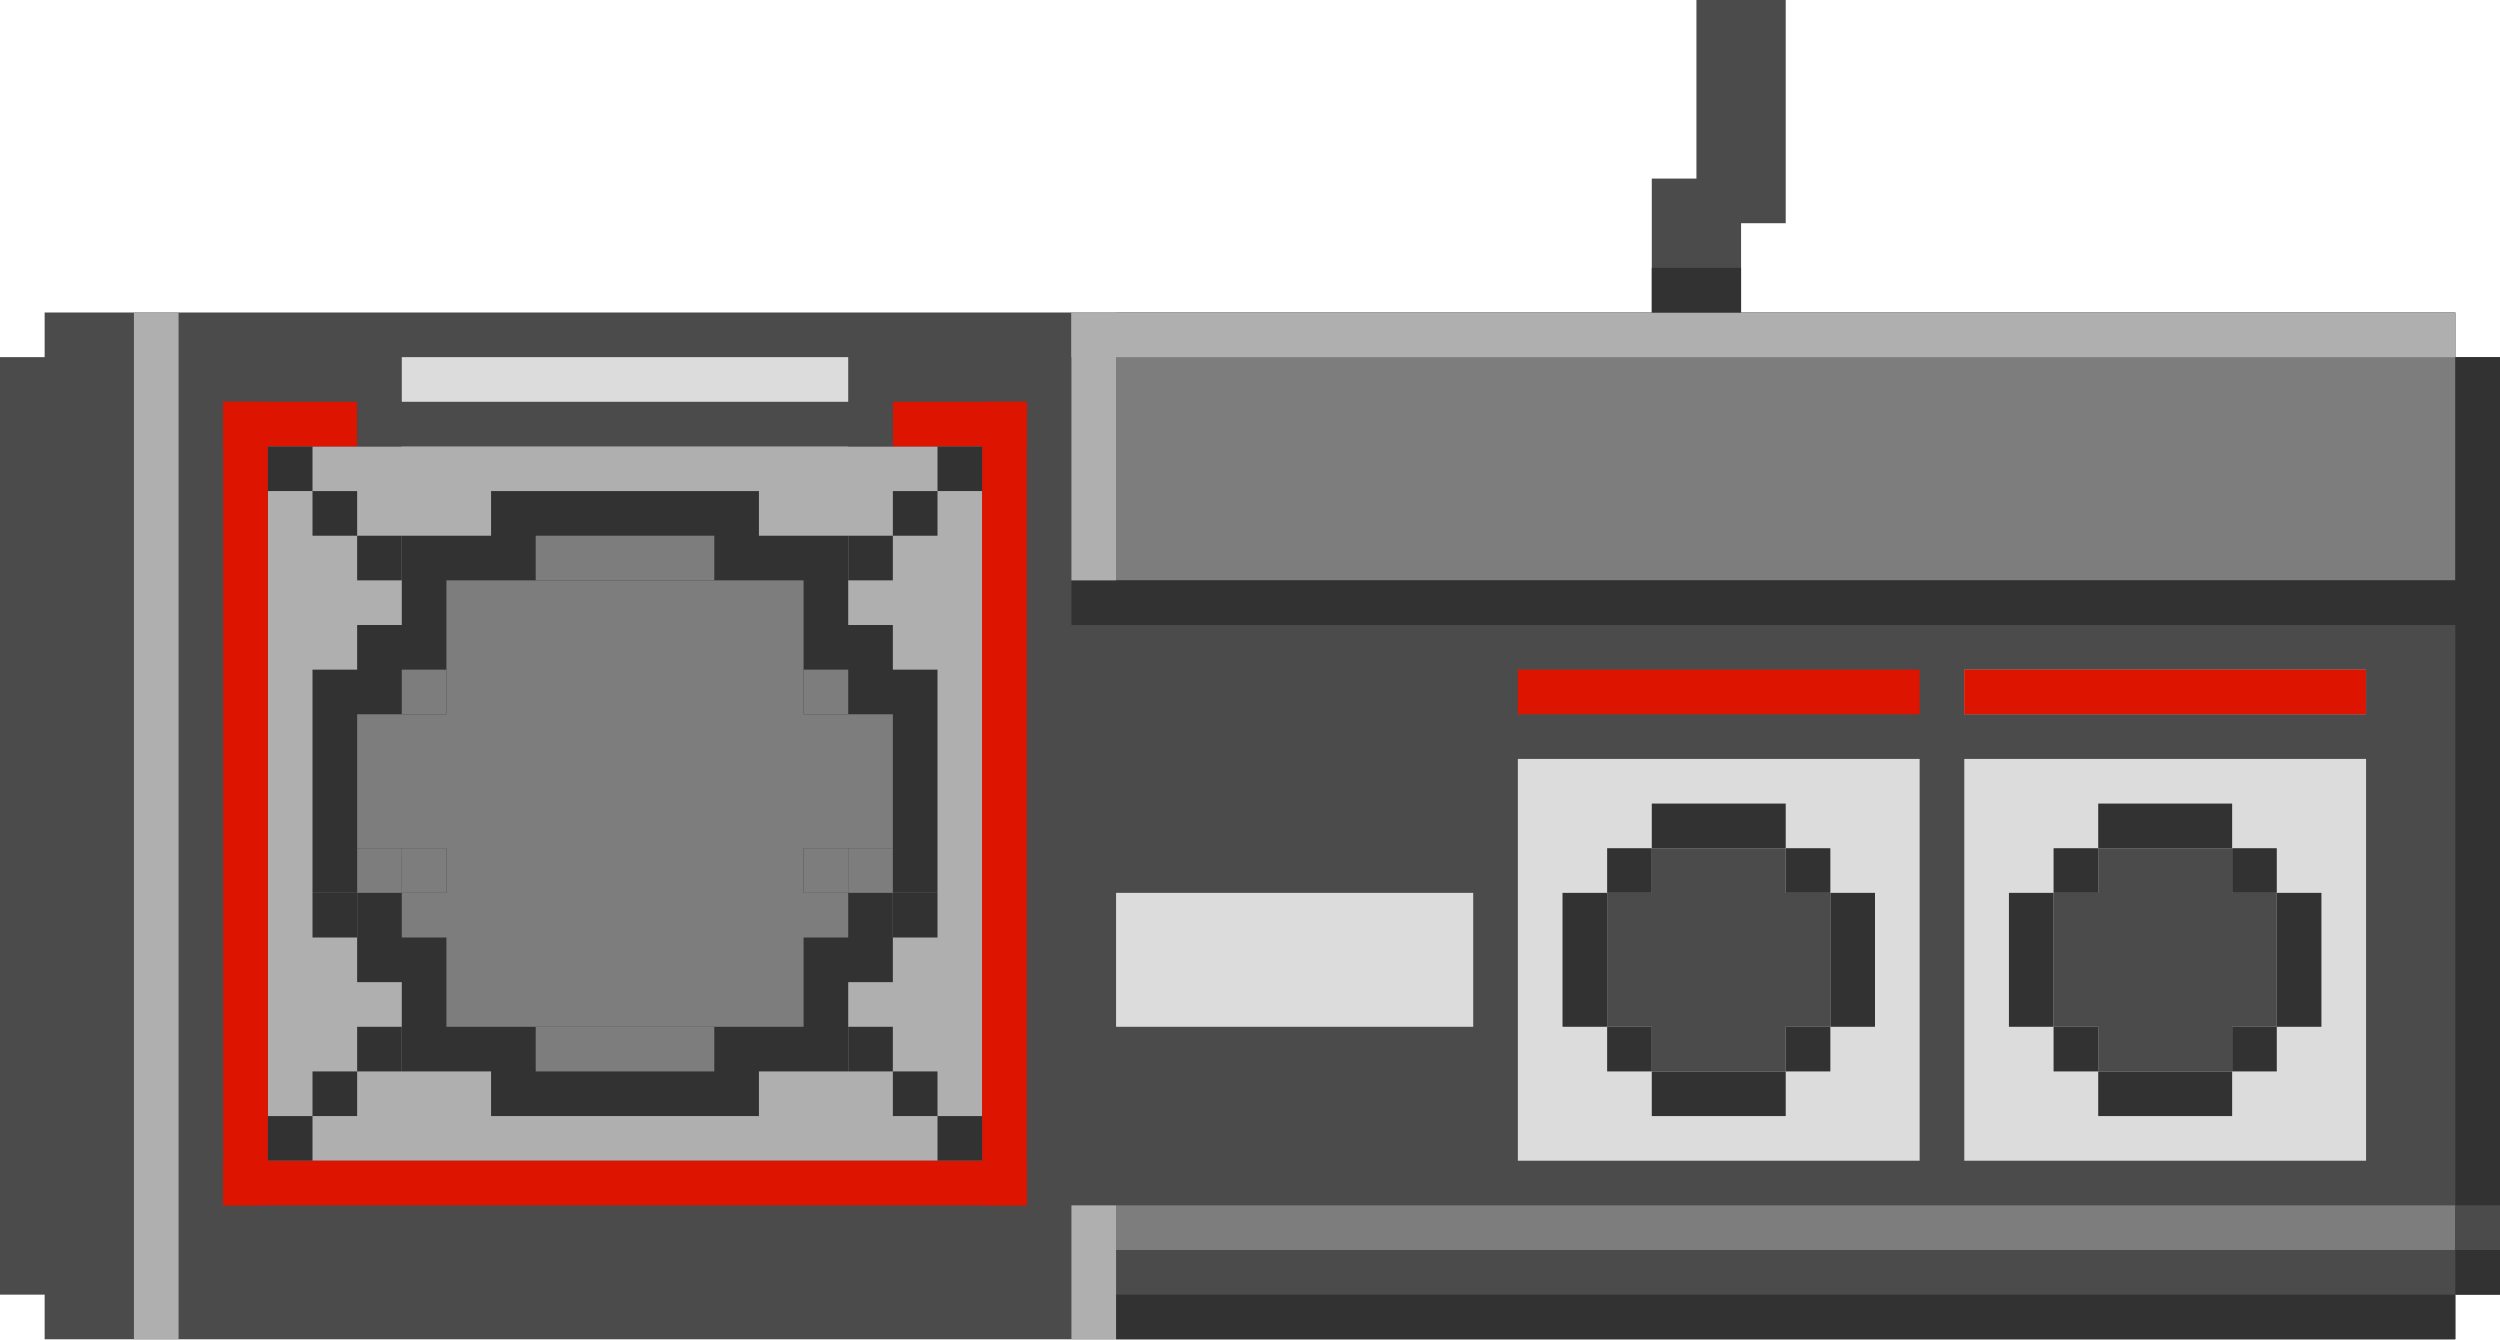
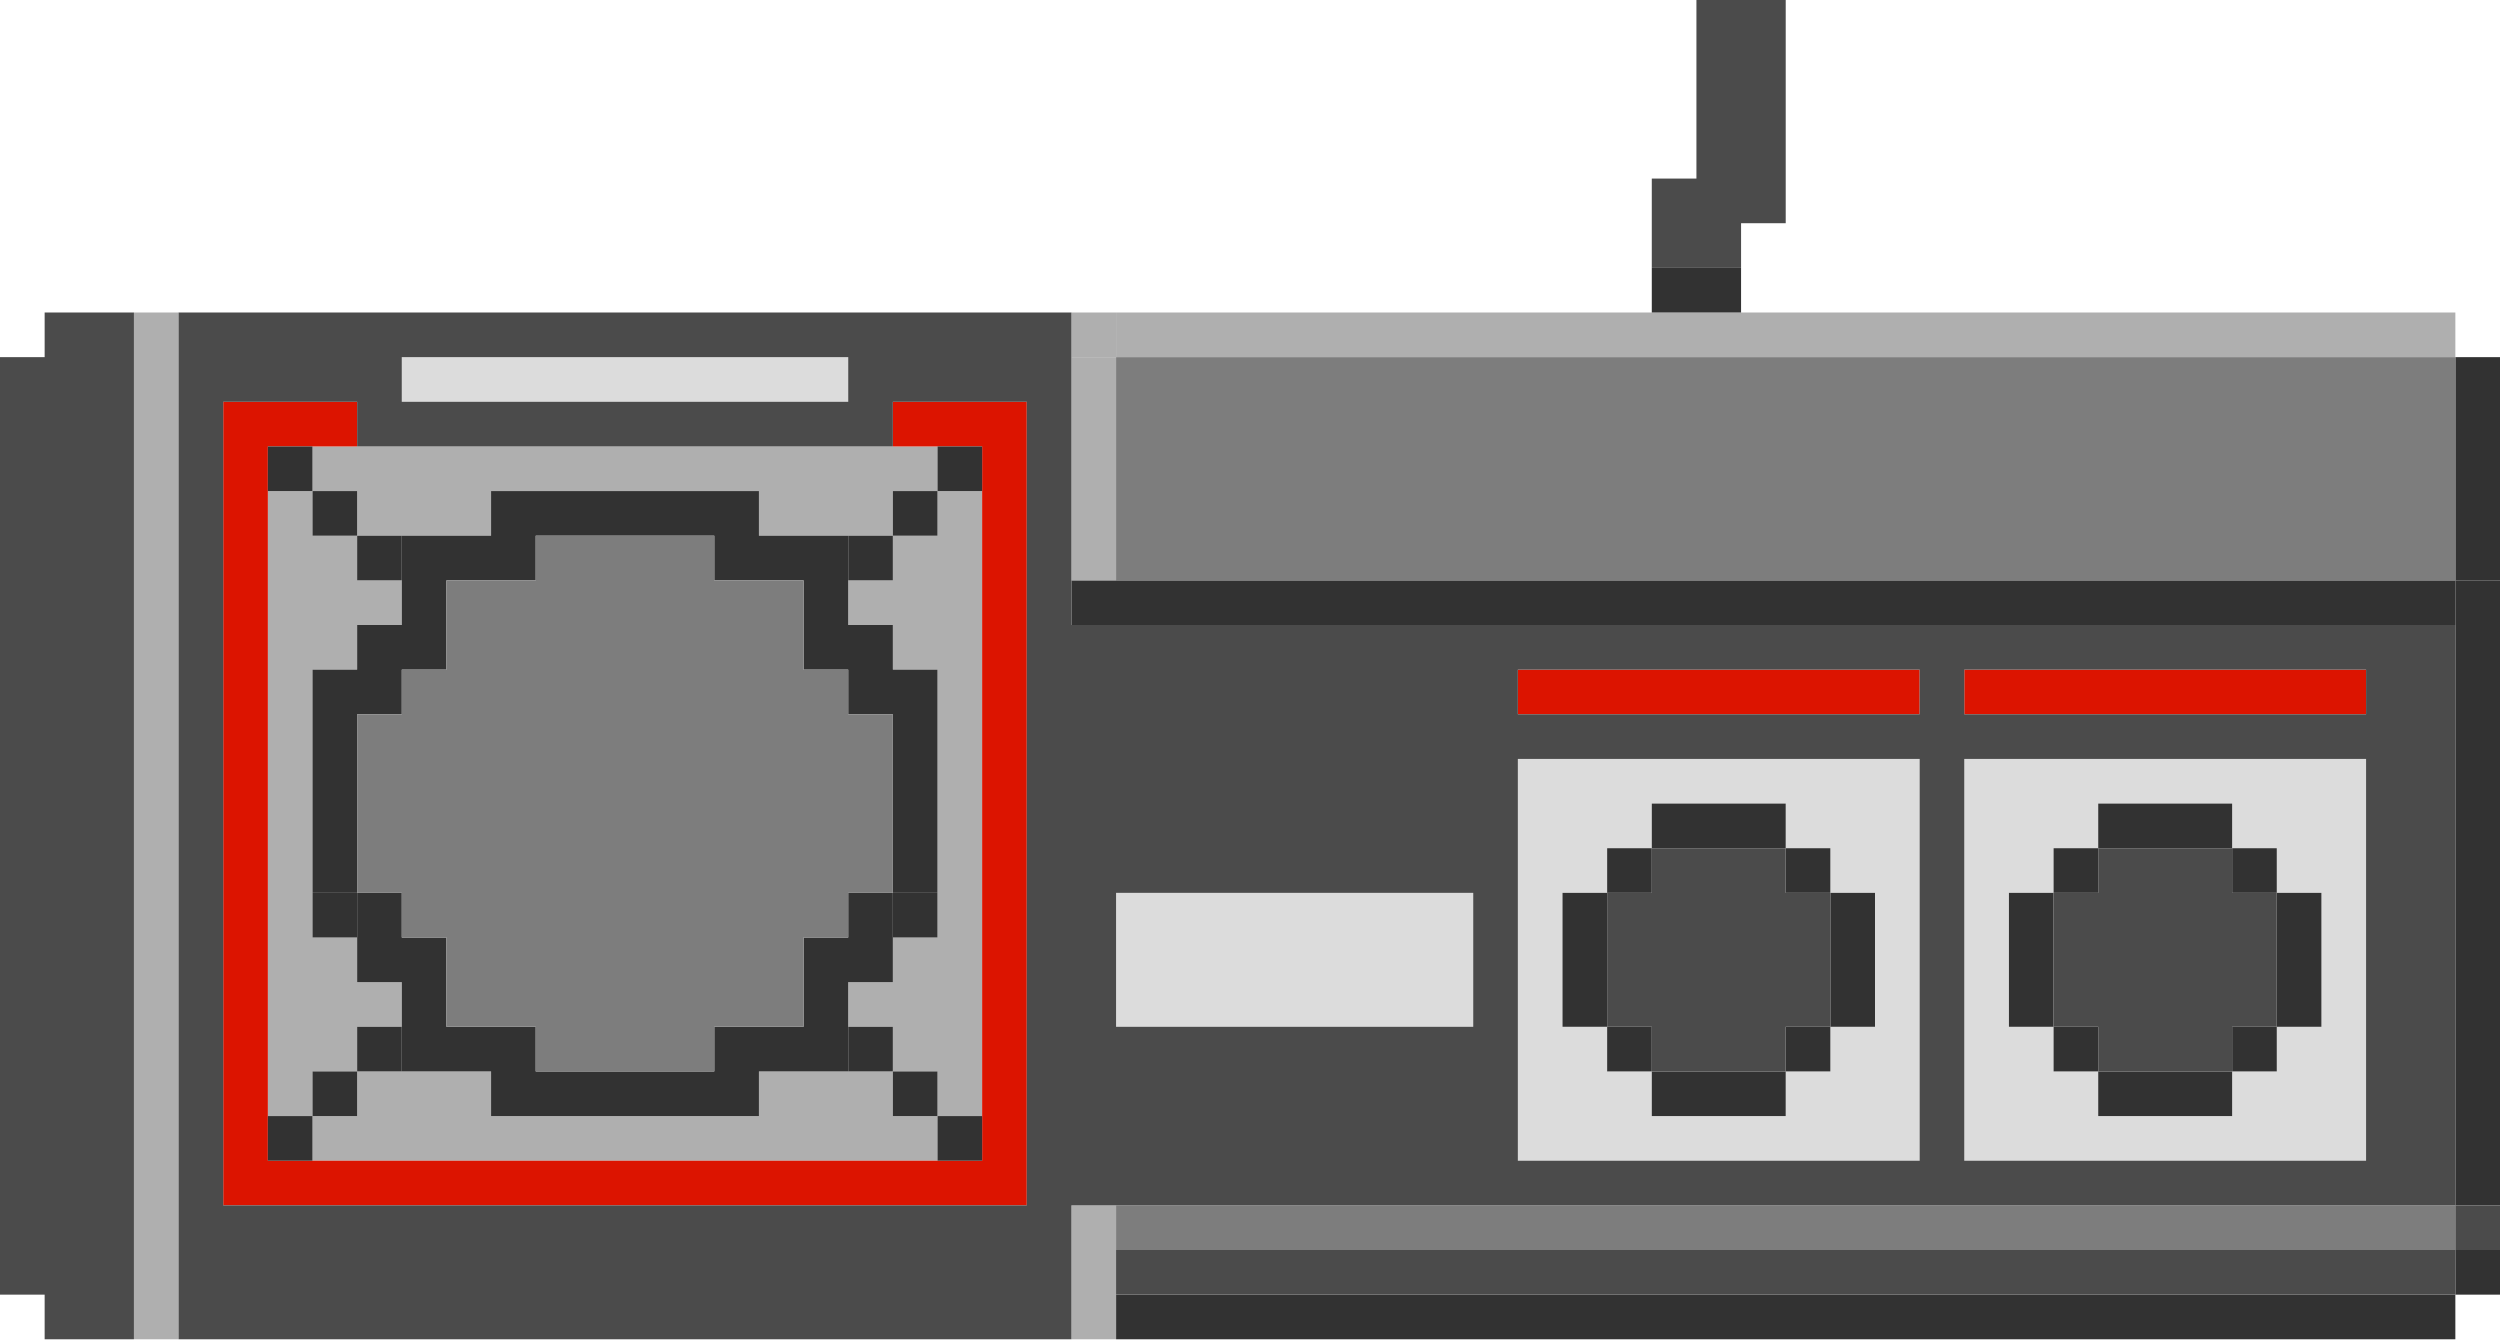
- <svg xmlns="http://www.w3.org/2000/svg" viewBox="0 0 560 300">
-   <g id="Ebene_2" data-name="Ebene 2">
-     <g id="Ebene_4" data-name="Ebene 4">
-       <polygon fill="#4b4b4b" points="550 70 10 70 10 80 0 80 0 290 10 290 10 300 550 300 550 290 560 290 560 80 550 80 550 70" />
-       <rect fill="#afafaf" x="60" y="100" width="160" height="160" />
-       <rect fill="#dcdcdc" x="340" y="170" width="90" height="90" />
-       <rect fill="#dc1400" x="340" y="150" width="90" height="10" />
-       <rect fill="#afafaf" x="440" y="150" width="90" height="10" />
-       <polygon fill="#4b4b4b" points="400 200 400 190 390 190 380 190 370 190 370 200 360 200 360 210 360 220 360 230 370 230 370 240 380 240 390 240 400 240 400 230 410 230 410 220 410 210 410 200 400 200" />
-       <rect fill="#dcdcdc" x="440" y="170" width="90" height="90" />
-       <rect fill="#dc1400" x="440" y="150" width="90" height="10" />
-       <polygon fill="#4b4b4b" points="500 200 500 190 490 190 480 190 470 190 470 200 460 200 460 210 460 220 460 230 470 230 470 240 480 240 490 240 500 240 500 230 510 230 510 220 510 210 510 200 500 200" />
-       <polygon fill="#323232" points="200 150 200 140 190 140 190 120 170 120 170 110 160 110 120 110 110 110 110 120 90 120 90 140 80 140 80 150 70 150 70 200 80 200 80 220 90 220 90 240 110 240 110 250 120 250 160 250 170 250 170 240 190 240 190 220 200 220 200 200 210 200 210 150 200 150" />
-       <rect fill="#dcdcdc" x="250" y="200" width="80" height="30" />
-       <rect fill="#7d7d7d" x="250" y="70" width="300" height="60" />
-       <rect fill="#afafaf" x="240" y="70" width="310" height="10" />
-       <rect fill="#323232" x="240" y="130" width="320" height="10" />
-       <rect fill="#323232" x="250" y="290" width="300" height="10" />
-       <rect fill="#afafaf" x="240" y="70" width="10" height="60" />
-       <rect fill="#afafaf" x="30" y="70" width="10" height="230" />
-       <rect fill="#dc1400" x="50" y="90" width="10" height="180" />
-       <rect fill="#dc1400" x="220" y="90" width="10" height="180" />
-       <rect fill="#dc1400" x="135" y="175" width="10" height="180" transform="translate(-125 405) rotate(-90)" />
-       <rect fill="#dc1400" x="210" y="80" width="10" height="30" transform="translate(120 310) rotate(-90)" />
-       <rect fill="#dc1400" x="60" y="80" width="10" height="30" transform="translate(-30 160) rotate(-90)" />
-       <rect fill="#dcdcdc" x="90" y="80" width="100" height="10" />
-       <rect fill="#4b4b4b" x="80" y="90" width="10" height="10" />
-       <rect fill="#4b4b4b" x="190" y="90" width="10" height="10" />
-       <rect fill="#323232" x="60" y="250" width="10" height="10" />
-       <rect fill="#323232" x="70" y="240" width="10" height="10" />
-       <rect fill="#323232" x="80" y="230" width="10" height="10" />
-       <rect fill="#323232" x="60" y="100" width="10" height="10" />
-       <rect fill="#323232" x="70" y="110" width="10" height="10" />
-       <rect fill="#323232" x="80" y="120" width="10" height="10" />
-       <rect fill="#323232" x="210" y="100" width="10" height="10" />
-       <rect fill="#323232" x="200" y="110" width="10" height="10" />
-       <rect fill="#323232" x="190" y="120" width="10" height="10" />
-       <rect fill="#323232" x="210" y="250" width="10" height="10" />
-       <rect fill="#323232" x="200" y="240" width="10" height="10" />
-       <rect fill="#323232" x="190" y="230" width="10" height="10" />
-       <rect fill="#7d7d7d" x="250" y="270" width="310" height="10" />
-       <rect fill="#afafaf" x="240" y="270" width="10" height="30" />
-       <rect fill="#323232" x="550" y="80" width="10" height="210" />
-       <rect fill="#7d7d7d" x="100" y="130" width="80" height="100" />
-       <rect fill="#7d7d7d" x="80" y="160" width="120" height="30" />
-       <rect fill="#7d7d7d" x="90" y="150" width="10" height="10" />
-       <rect fill="#7d7d7d" x="180" y="150" width="10" height="10" />
-       <rect fill="#7d7d7d" x="180" y="190" width="10" height="10" />
-       <rect fill="#7d7d7d" x="90" y="190" width="10" height="10" />
-       <rect fill="#323232" x="70" y="200" width="10" height="10" />
-       <rect fill="#323232" x="200" y="200" width="10" height="10" />
-       <rect fill="#7d7d7d" x="80" y="190" width="10" height="10" />
-       <rect fill="#7d7d7d" x="190" y="190" width="10" height="10" />
-       <rect fill="#7d7d7d" x="90" y="200" width="100" height="10" />
-       <rect fill="#7d7d7d" x="120" y="120" width="40" height="10" />
-       <rect fill="#7d7d7d" x="120" y="230" width="40" height="10" />
-       <rect fill="#323232" x="370" y="180" width="30" height="10" />
-       <rect fill="#323232" x="410" y="200" width="10" height="30" />
-       <rect fill="#323232" x="370" y="240" width="30" height="10" />
-       <rect fill="#323232" x="350" y="200" width="10" height="30" />
-       <rect fill="#323232" x="360" y="190" width="10" height="10" />
-       <rect fill="#323232" x="400" y="190" width="10" height="10" />
-       <rect fill="#323232" x="400" y="230" width="10" height="10" />
-       <rect fill="#323232" x="360" y="230" width="10" height="10" />
-       <rect fill="#323232" x="470" y="180" width="30" height="10" />
-       <rect fill="#323232" x="470" y="240" width="30" height="10" />
-       <rect fill="#323232" x="510" y="200" width="10" height="30" />
-       <rect fill="#323232" x="450" y="200" width="10" height="30" />
-       <rect fill="#323232" x="460" y="190" width="10" height="10" />
-       <rect fill="#323232" x="500" y="190" width="10" height="10" />
-       <rect fill="#323232" x="500" y="230" width="10" height="10" />
-       <rect fill="#323232" x="460" y="230" width="10" height="10" />
-       <rect fill="#4b4b4b" x="550" y="270" width="10" height="10" />
-       <polygon fill="#4b4b4b" points="380 0 380 20 380 40 370 40 370 70 390 70 390 50 400 50 400 20 400 0 380 0" />
-       <rect fill="#323232" x="370" y="60" width="20" height="10" />
-     </g>
-   </g>
+ <svg xmlns="http://www.w3.org/2000/svg" version="1.1" id="Ebene_1" x="0px" y="0px" style="enable-background:new 0 0 560 300;">
+   <polygon fill="#AFAFAF" points="200 250 200 240 190 240 170 240 170 250 160 250 120 250 110 250 110 240 90 240 80 240 80 250 70 250 70 260 210 260 210 250" />
+   <polygon fill="#AFAFAF" points="70 240 80 240 80 230 90 230 90 220 80 220 80 210 70 210 70 200 70 150 80 150 80 140 90 140 90 130 80 130 80 120 70 120 70 110 60 110 60 250 70 250" />
+   <polygon fill="#AFAFAF" points="80 110 80 120 90 120 110 120 110 110 120 110 160 110 170 110 170 120 190 120 200 120 200 110 210 110 210 100 200 100 190 100 90 100 80 100 70 100 70 110" />
+   <polygon fill="#AFAFAF" points="210 120 200 120 200 130 190 130 190 140 200 140 200 150 210 150 210 200 210 210 200 210 200 220 190 220 190 230 200 230 200 240 210 240 210 250 220 250 220 110 210 110" />
+   <path fill="#DCDCDC" d="M 430 170 L 340 170 L 340 260 L 430 260 L 430 170 Z M 420 230 L 410 230 L 410 240 L 400 240 L 400 250 L 370 250 L 370 240 L 360 240 L 360 230 L 350 230 L 350 200 L 360 200 L 360 190 L 370 190 L 370 180 L 400 180 L 400 190 L 410 190 L 410 200 L 420 200 L 420 230 Z" />
+   <path fill="#DCDCDC" d="M 530 170 L 440 170 L 440 260 L 530 260 L 530 170 Z M 520 230 L 510 230 L 510 240 L 500 240 L 500 250 L 470 250 L 470 240 L 460 240 L 460 230 L 450 230 L 450 200 L 460 200 L 460 190 L 470 190 L 470 180 L 500 180 L 500 190 L 510 190 L 510 200 L 520 200 L 520 230 Z" />
+   <polygon fill="#323232" points="190 200 190 210 180 210 180 230 160 230 160 240 120 240 120 230 100 230 100 210 90 210 90 200 80 200 80 210 80 220 90 220 90 230 90 240 110 240 110 250 120 250 160 250 170 250 170 240 190 240 190 230 190 220 200 220 200 210 200 200" />
+   <polygon fill="#323232" points="170 120 170 110 160 110 120 110 110 110 110 120 90 120 90 130 90 140 80 140 80 150 70 150 70 200 80 200 80 190 80 160 90 160 90 150 100 150 100 130 120 130 120 120 160 120 160 130 180 130 180 150 190 150 190 160 200 160 200 190 200 200 210 200 210 150 200 150 200 140 190 140 190 130 190 120" />
+   <rect x="250" y="200" fill="#DCDCDC" width="80" height="30" />
+   <polygon fill="#AFAFAF" points="550 80 550 70 390 70 370 70 250 70 250 80" />
+   <polygon fill="#323232" points="240 130 240 140 550 140 550 130 250 130" />
+   <rect x="250" y="290" fill="#323232" width="300" height="10" />
+   <rect x="240" y="80" fill="#AFAFAF" width="10" height="50" />
+   <rect x="240" y="70" fill="#AFAFAF" width="10" height="10" />
+   <rect x="30" y="70" fill="#AFAFAF" width="10" height="230" />
+   <polygon fill="#DC1400" points="200 90 200 100 210 100 220 100 220 110 220 250 220 260 210 260 70 260 60 260 60 250 60 110 60 100 70 100 80 100 80 90 60 90 50 90 50 100 50 260 50 270 60 270 220 270 230 270 230 260 230 100 230 90 220 90" />
+   <rect x="340" y="150" fill="#DC1400" width="90" height="10" />
+   <rect x="440" y="150" fill="#DC1400" width="90" height="10" />
+   <rect x="90" y="80" fill="#DCDCDC" width="100" height="10" />
+   <rect x="60" y="250" fill="#323232" width="10" height="10" />
+   <rect x="70" y="240" fill="#323232" width="10" height="10" />
+   <rect x="80" y="230" fill="#323232" width="10" height="10" />
+   <rect x="60" y="100" fill="#323232" width="10" height="10" />
+   <rect x="70" y="110" fill="#323232" width="10" height="10" />
+   <rect x="80" y="120" fill="#323232" width="10" height="10" />
+   <rect x="210" y="100" fill="#323232" width="10" height="10" />
+   <rect x="200" y="110" fill="#323232" width="10" height="10" />
+   <rect x="190" y="120" fill="#323232" width="10" height="10" />
+   <rect x="210" y="250" fill="#323232" width="10" height="10" />
+   <rect x="200" y="240" fill="#323232" width="10" height="10" />
+   <rect x="190" y="230" fill="#323232" width="10" height="10" />
+   <polygon fill="#AFAFAF" points="250 280 250 270 240 270 240 300 250 300 250 290" />
+   <rect x="550" y="140" fill="#323232" width="10" height="130" />
+   <rect x="550" y="280" fill="#323232" width="10" height="10" />
+   <rect x="550" y="80" fill="#323232" width="10" height="50" />
+   <rect x="550" y="130" fill="#323232" width="10" height="10" />
+   <rect x="70" y="200" fill="#323232" width="10" height="10" />
+   <rect x="200" y="200" fill="#323232" width="10" height="10" />
+   <rect x="250" y="80" fill="#7D7D7D" width="300" height="50" />
+   <rect x="250" y="270" fill="#7D7D7D" width="300" height="10" />
+   <polygon fill="#7D7D7D" points="190 150 180 150 180 130 160 130 160 120 120 120 120 130 100 130 100 150 90 150 90 160 80 160 80 190 80 200 90 200 90 210 100 210 100 230 120 230 120 240 160 240 160 230 180 230 180 210 190 210 190 200 200 200 200 190 200 160 190 160" />
+   <polygon fill="#323232" points="390 190 400 190 400 180 370 180 370 190 380 190" />
+   <polygon fill="#323232" points="410 210 410 220 410 230 420 230 420 200 410 200" />
+   <polygon fill="#323232" points="380 240 370 240 370 250 400 250 400 240 390 240" />
+   <polygon fill="#323232" points="360 210 360 200 350 200 350 230 360 230 360 220" />
+   <rect x="360" y="190" fill="#323232" width="10" height="10" />
+   <rect x="400" y="190" fill="#323232" width="10" height="10" />
+   <rect x="400" y="230" fill="#323232" width="10" height="10" />
+   <rect x="360" y="230" fill="#323232" width="10" height="10" />
+   <polygon fill="#323232" points="490 190 500 190 500 180 470 180 470 190 480 190" />
+   <polygon fill="#323232" points="480 240 470 240 470 250 500 250 500 240 490 240" />
+   <polygon fill="#323232" points="510 210 510 220 510 230 520 230 520 200 510 200" />
+   <polygon fill="#323232" points="460 210 460 200 450 200 450 230 460 230 460 220" />
+   <rect x="460" y="190" fill="#323232" width="10" height="10" />
+   <rect x="500" y="190" fill="#323232" width="10" height="10" />
+   <rect x="500" y="230" fill="#323232" width="10" height="10" />
+   <rect x="460" y="230" fill="#323232" width="10" height="10" />
+   <rect x="250" y="280" fill="#4B4B4B" width="300" height="10" />
+   <polygon fill="#4B4B4B" points="10 80 0 80 0 290 10 290 10 300 30 300 30 70 10 70" />
+   <path fill="#4B4B4B" d="M 240 140 L 240 130 L 240 80 L 240 70 L 40 70 L 40 300 L 240 300 L 240 270 L 250 270 L 550 270 L 550 140 L 240 140 Z M 90 80 L 190 80 L 190 90 L 90 90 L 90 80 Z M 230 100 L 230 260 L 230 270 L 220 270 L 60 270 L 50 270 L 50 260 L 50 100 L 50 90 L 60 90 L 80 90 L 80 100 L 90 100 L 190 100 L 200 100 L 200 90 L 220 90 L 230 90 L 230 100 Z M 330 230 L 250 230 L 250 200 L 330 200 L 330 230 Z M 430 260 L 340 260 L 340 170 L 430 170 L 430 260 Z M 430 160 L 340 160 L 340 150 L 430 150 L 430 160 Z M 530 260 L 440 260 L 440 170 L 530 170 L 530 260 Z M 530 160 L 440 160 L 440 150 L 530 150 L 530 160 Z" />
+   <polygon fill="#4B4B4B" points="370 240 380 240 390 240 400 240 400 230 410 230 410 220 410 210 410 200 400 200 400 190 390 190 380 190 370 190 370 200 360 200 360 210 360 220 360 230 370 230" />
+   <polygon fill="#4B4B4B" points="470 240 480 240 490 240 500 240 500 230 510 230 510 220 510 210 510 200 500 200 500 190 490 190 480 190 470 190 470 200 460 200 460 210 460 220 460 230 470 230" />
+   <rect x="550" y="270" fill="#4B4B4B" width="10" height="10" />
+   <polygon fill="#4B4B4B" points="390 50 400 50 400 20 400 0 380 0 380 20 380 40 370 40 370 60 390 60" />
+   <rect x="370" y="60" fill="#323232" width="20" height="10" />
</svg>
